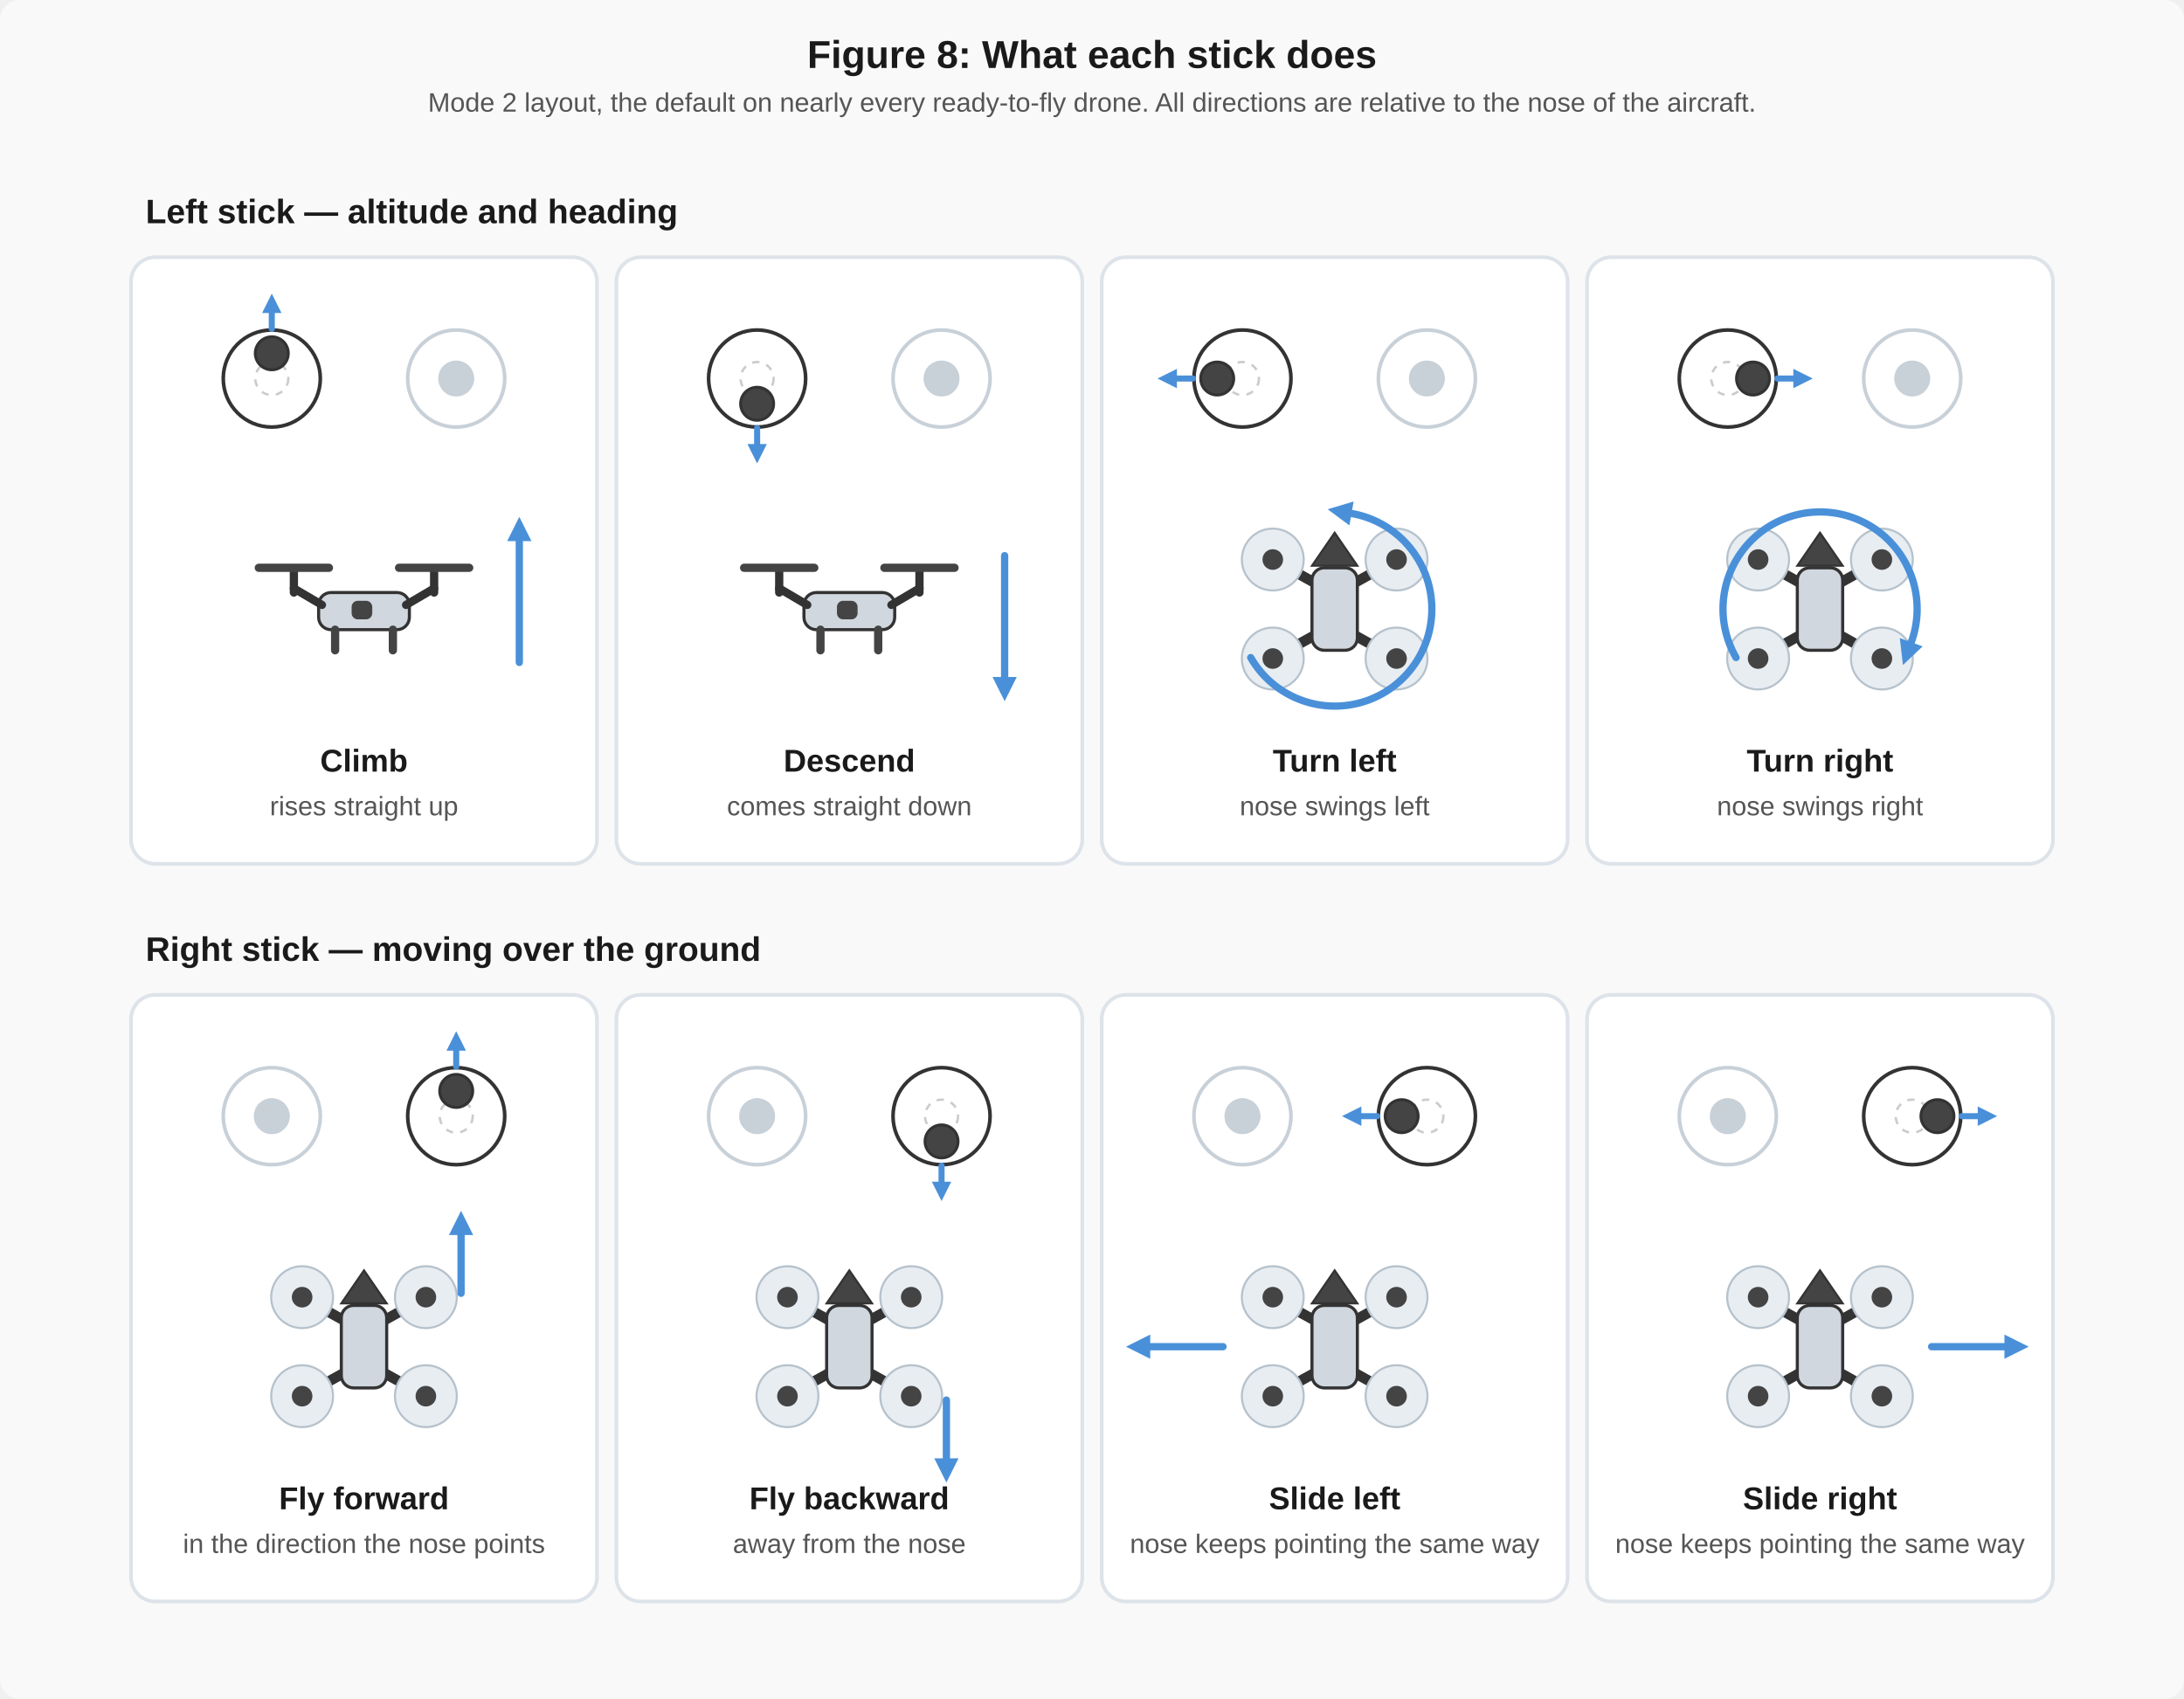
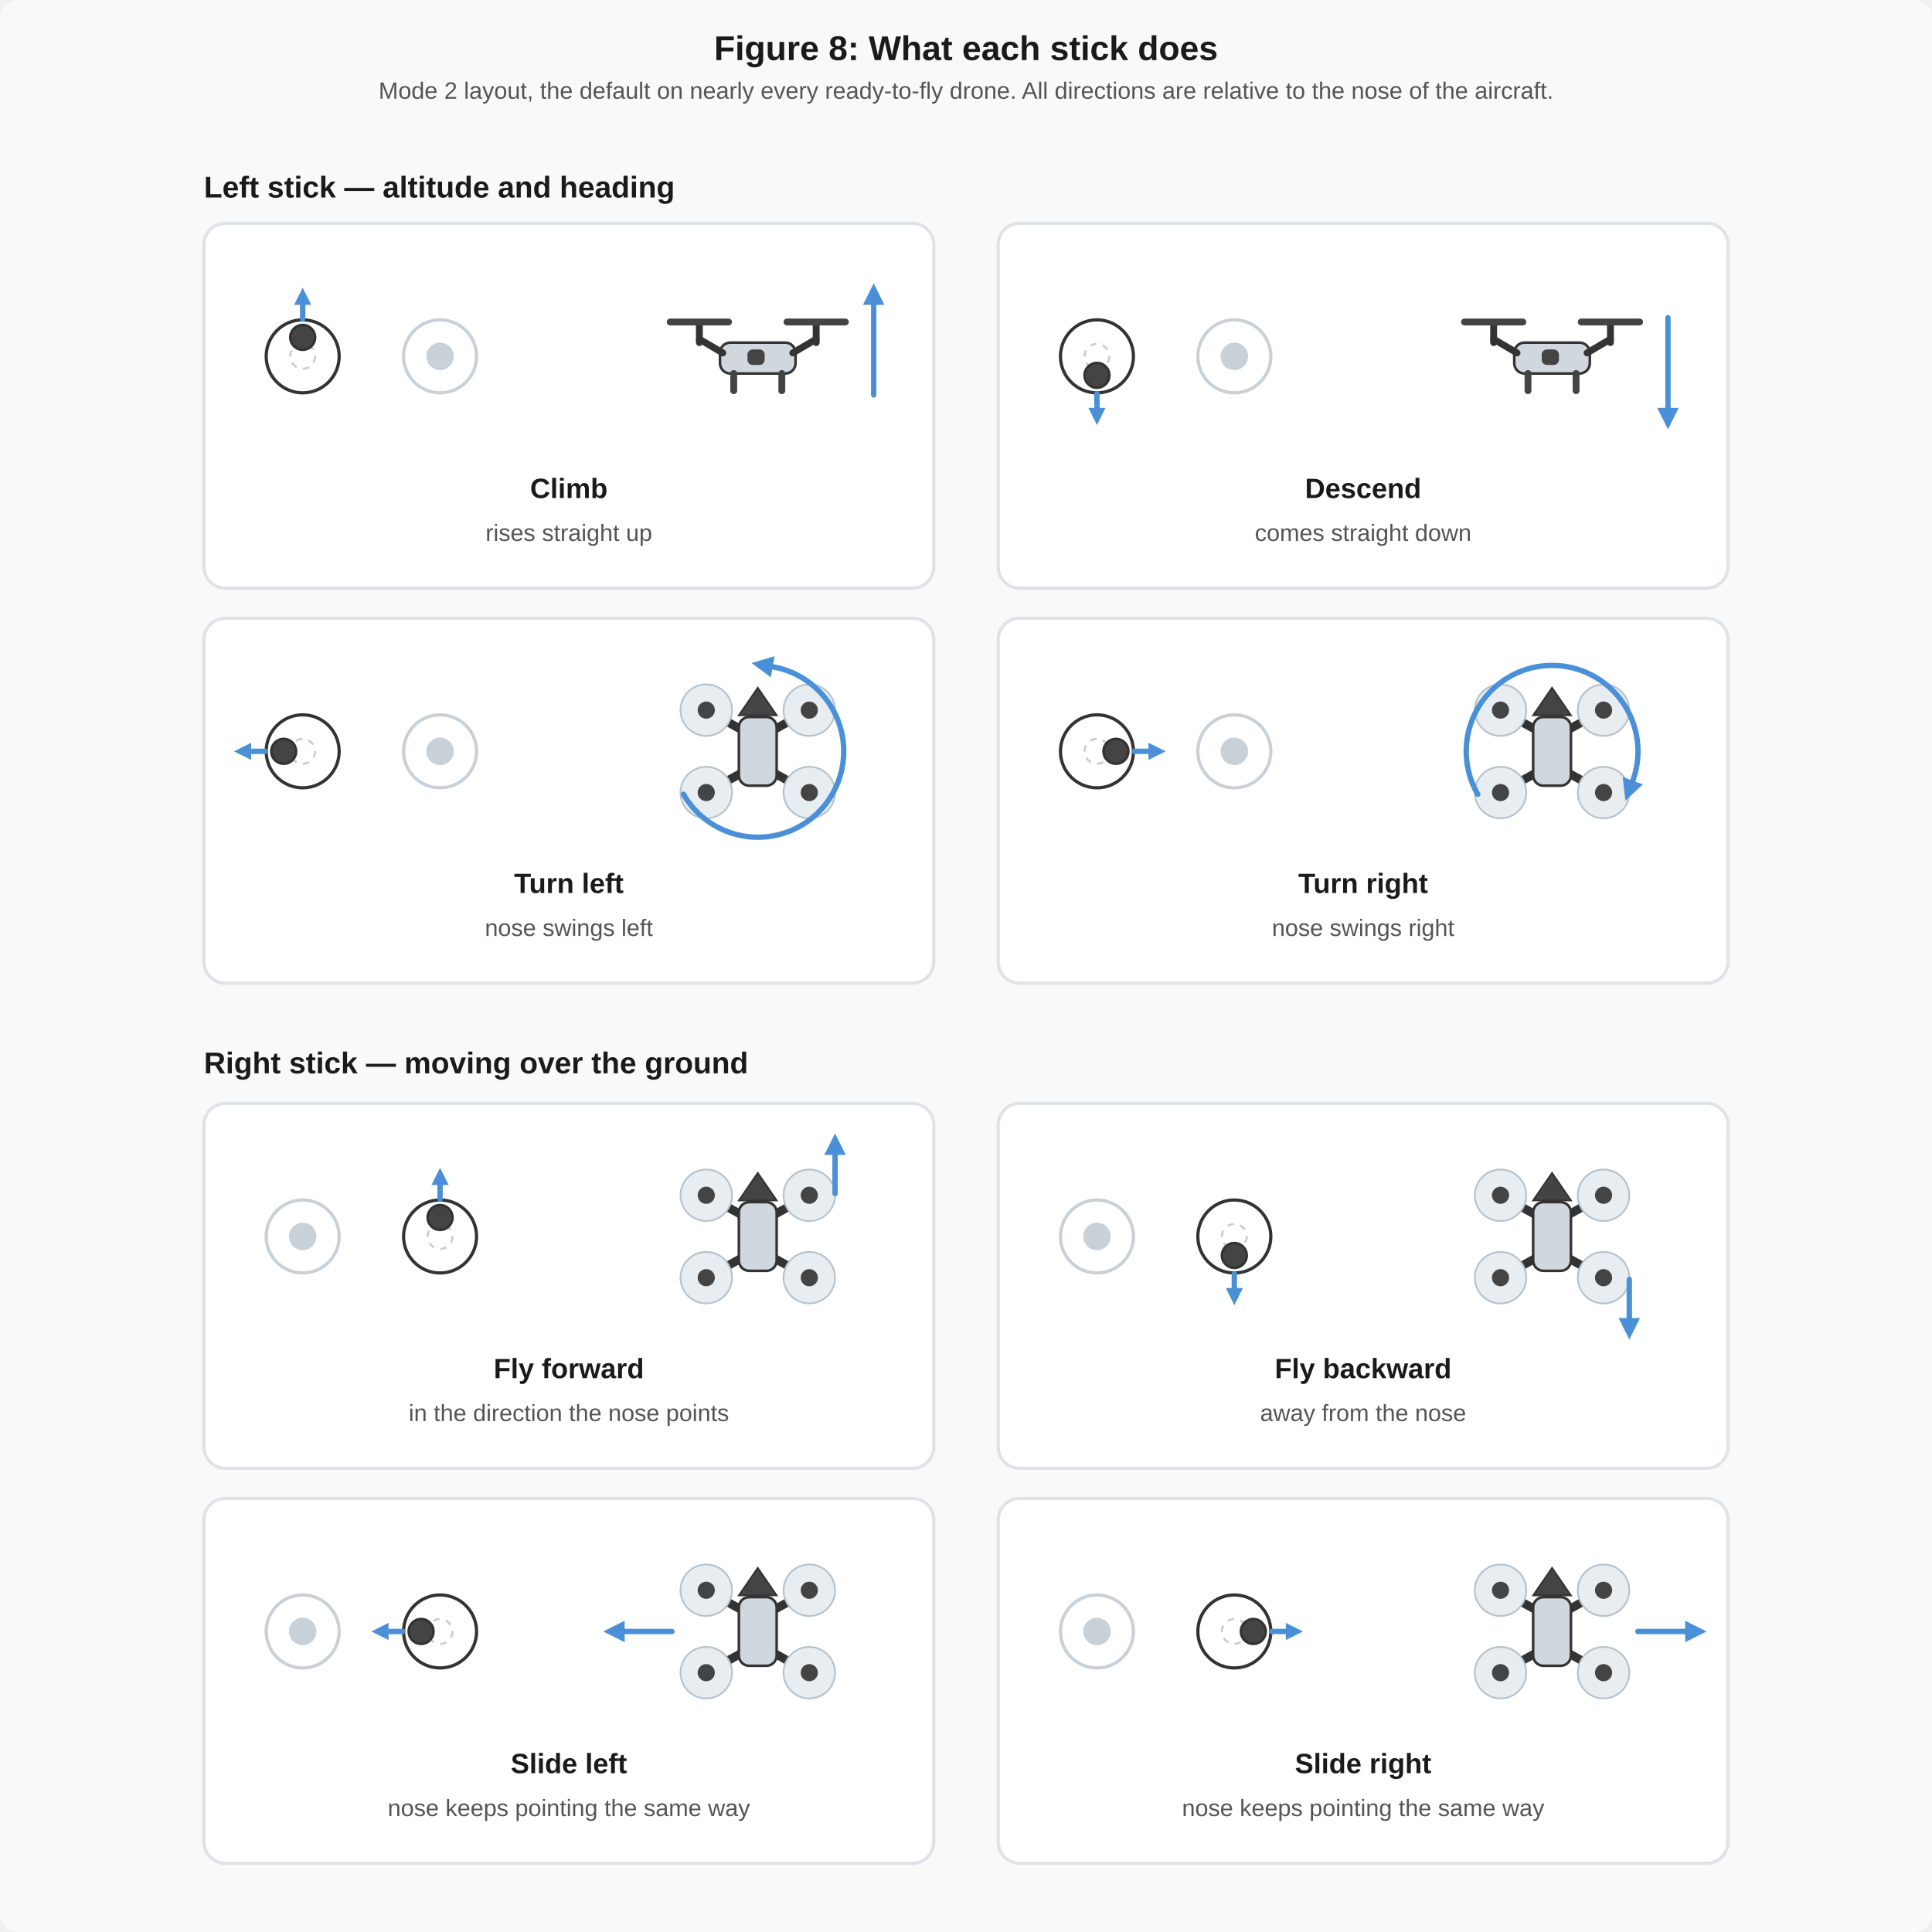
- <svg xmlns="http://www.w3.org/2000/svg" viewBox="0 0 900 700" font-family="Arial, Helvetica, sans-serif" font-size="13">
-   <rect x="0" y="0" width="900" height="700" fill="#f9f9f9" rx="8" />
+ <svg xmlns="http://www.w3.org/2000/svg" viewBox="0 0 900 900" font-family="Arial, Helvetica, sans-serif" font-size="13">
+   <rect x="0" y="0" width="900" height="900" fill="#f9f9f9" rx="8" />
  <text x="450.0" y="28" text-anchor="middle" font-size="16" font-weight="bold" fill="#1a1a1a">Figure 8: What each stick does</text>
  <text x="450.0" y="46" text-anchor="middle" font-size="11" fill="#555555">Mode 2 layout, the default on nearly every ready-to-fly drone. All directions are relative to the nose of the aircraft.</text>
-   <text x="60" y="92" font-size="14" font-weight="bold" fill="#1a1a1a">Left stick — altitude and heading</text>
-   <g>
-     <rect x="54" y="106" width="192" height="250" rx="10" fill="#ffffff" stroke="#dde3e9" stroke-width="1.5" />
-     <g transform="translate(150,156)">
-       <g>
-         <g transform="translate(-38,0)">
-           <g>
-             <circle cx="0" cy="0" r="20" fill="#ffffff" stroke="#333333" stroke-width="1.5" />
-             <circle cx="0" cy="0" r="6.8" fill="none" stroke="#cccccc" stroke-width="1" stroke-dasharray="3 3" />
-             <circle cx="0.0" cy="-10.4" r="6.8" fill="#444444" stroke="#333333" stroke-width="1.2" />
-             <g>
-               <line x1="0.0" y1="-20.4" x2="0.0" y2="-27.0" stroke="#4a90d9" stroke-width="2.5" stroke-linecap="round" />
-               <polygon points="0.0,-35.0 4.0,-27.0 -4.0,-27.0" fill="#4a90d9" />
-             </g>
-           </g>
-         </g>
-         <g transform="translate(38,0)">
-           <g>
-             <circle cx="0" cy="0" r="20" fill="#ffffff" stroke="#c8d0d8" stroke-width="1.5" />
-             <circle cx="0" cy="0" r="6.8" fill="none" stroke="#cccccc" stroke-width="1" stroke-dasharray="3 3" />
-             <circle cx="0.0" cy="0.0" r="6.8" fill="#c8d0d8" stroke="#c8d0d8" stroke-width="1.2" />
-           </g>
-         </g>
-       </g>
-     </g>
-     <g transform="translate(150,251)">
-       <g>
-         <g transform="scale(0.85)">
+   <text x="95" y="92" font-size="14" font-weight="bold" fill="#1a1a1a">Left stick — altitude and heading</text>
+   <g>
+     <rect x="95.0" y="104" width="340" height="170" rx="10" fill="#ffffff" stroke="#dde3e9" stroke-width="1.5" />
+     <g transform="translate(173,166)">
+       <g>
+         <g transform="translate(-32,0)">
+           <g>
+             <circle cx="0" cy="0" r="17" fill="#ffffff" stroke="#333333" stroke-width="1.5" />
+             <circle cx="0" cy="0" r="5.78" fill="none" stroke="#cccccc" stroke-width="1" stroke-dasharray="3 3" />
+             <circle cx="0.0" cy="-8.84" r="5.78" fill="#444444" stroke="#333333" stroke-width="1.2" />
+             <g>
+               <line x1="0.0" y1="-17.34" x2="0.0" y2="-24.0" stroke="#4a90d9" stroke-width="2.5" stroke-linecap="round" />
+               <polygon points="0.0,-32.0 4.0,-24.0 -4.0,-24.0" fill="#4a90d9" />
+             </g>
+           </g>
+         </g>
+         <g transform="translate(32,0)">
+           <g>
+             <circle cx="0" cy="0" r="17" fill="#ffffff" stroke="#c8d0d8" stroke-width="1.5" />
+             <circle cx="0" cy="0" r="5.78" fill="none" stroke="#cccccc" stroke-width="1" stroke-dasharray="3 3" />
+             <circle cx="0.0" cy="0.0" r="5.78" fill="#c8d0d8" stroke="#c8d0d8" stroke-width="1.2" />
+           </g>
+         </g>
+       </g>
+     </g>
+     <g transform="translate(353,166)">
+       <g>
+         <g transform="scale(0.8)">
          <g>
            <rect x="-22" y="-8" width="44" height="18" rx="6" fill="#d0d7de" stroke="#333333" stroke-width="1.5" />
            <line x1="-34" y1="-8" x2="-34" y2="-18" stroke="#333333" stroke-width="4" stroke-linecap="round" />
            <line x1="-51" y1="-20" x2="-17" y2="-20" stroke="#444444" stroke-width="4" stroke-linecap="round" />
            <line x1="-20.4" y1="-2" x2="-34" y2="-10" stroke="#333333" stroke-width="4" stroke-linecap="round" />
            <line x1="34" y1="-8" x2="34" y2="-18" stroke="#333333" stroke-width="4" stroke-linecap="round" />
            <line x1="17" y1="-20" x2="51" y2="-20" stroke="#444444" stroke-width="4" stroke-linecap="round" />
            <line x1="20.4" y1="-2" x2="34" y2="-10" stroke="#333333" stroke-width="4" stroke-linecap="round" />
            <line x1="-14" y1="10" x2="-14" y2="20" stroke="#444444" stroke-width="4" stroke-linecap="round" />
            <line x1="14" y1="10" x2="14" y2="20" stroke="#444444" stroke-width="4" stroke-linecap="round" />
            <rect x="-6" y="-4" width="10" height="9" rx="3" fill="#444444" />
          </g>
        </g>
        <g>
-           <line x1="64" y1="22" x2="64.0" y2="-28.0" stroke="#4a90d9" stroke-width="3" stroke-linecap="round" />
-           <polygon points="64,-38 69.0,-28.0 59.0,-28.0" fill="#4a90d9" />
-         </g>
-       </g>
-     </g>
-     <text x="150" y="318" text-anchor="middle" font-weight="bold" fill="#1a1a1a">Climb</text>
-     <text x="150" y="336" text-anchor="middle" font-size="11" fill="#555555">rises straight up</text>
-   </g>
-   <g>
-     <rect x="254" y="106" width="192" height="250" rx="10" fill="#ffffff" stroke="#dde3e9" stroke-width="1.5" />
-     <g transform="translate(350,156)">
-       <g>
-         <g transform="translate(-38,0)">
-           <g>
-             <circle cx="0" cy="0" r="20" fill="#ffffff" stroke="#333333" stroke-width="1.5" />
-             <circle cx="0" cy="0" r="6.8" fill="none" stroke="#cccccc" stroke-width="1" stroke-dasharray="3 3" />
-             <circle cx="0.0" cy="10.4" r="6.8" fill="#444444" stroke="#333333" stroke-width="1.2" />
-             <g>
-               <line x1="0.0" y1="20.4" x2="0.0" y2="27.0" stroke="#4a90d9" stroke-width="2.5" stroke-linecap="round" />
-               <polygon points="0.0,35.0 -4.0,27.0 4.0,27.0" fill="#4a90d9" />
-             </g>
-           </g>
-         </g>
-         <g transform="translate(38,0)">
-           <g>
-             <circle cx="0" cy="0" r="20" fill="#ffffff" stroke="#c8d0d8" stroke-width="1.5" />
-             <circle cx="0" cy="0" r="6.8" fill="none" stroke="#cccccc" stroke-width="1" stroke-dasharray="3 3" />
-             <circle cx="0.0" cy="0.0" r="6.8" fill="#c8d0d8" stroke="#c8d0d8" stroke-width="1.2" />
-           </g>
-         </g>
-       </g>
-     </g>
-     <g transform="translate(350,251)">
-       <g>
-         <g transform="scale(0.85)">
+           <line x1="54" y1="18" x2="54.0" y2="-24.0" stroke="#4a90d9" stroke-width="2.5" stroke-linecap="round" />
+           <polygon points="54,-34 59.0,-24.0 49.0,-24.0" fill="#4a90d9" />
+         </g>
+       </g>
+     </g>
+     <text x="265" y="232" text-anchor="middle" font-weight="bold" fill="#1a1a1a">Climb</text>
+     <text x="265" y="252" text-anchor="middle" font-size="11" fill="#555555">rises straight up</text>
+   </g>
+   <g>
+     <rect x="465.0" y="104" width="340" height="170" rx="10" fill="#ffffff" stroke="#dde3e9" stroke-width="1.5" />
+     <g transform="translate(543,166)">
+       <g>
+         <g transform="translate(-32,0)">
+           <g>
+             <circle cx="0" cy="0" r="17" fill="#ffffff" stroke="#333333" stroke-width="1.5" />
+             <circle cx="0" cy="0" r="5.78" fill="none" stroke="#cccccc" stroke-width="1" stroke-dasharray="3 3" />
+             <circle cx="0.0" cy="8.84" r="5.78" fill="#444444" stroke="#333333" stroke-width="1.2" />
+             <g>
+               <line x1="0.0" y1="17.34" x2="0.0" y2="24.0" stroke="#4a90d9" stroke-width="2.5" stroke-linecap="round" />
+               <polygon points="0.0,32.0 -4.0,24.0 4.0,24.0" fill="#4a90d9" />
+             </g>
+           </g>
+         </g>
+         <g transform="translate(32,0)">
+           <g>
+             <circle cx="0" cy="0" r="17" fill="#ffffff" stroke="#c8d0d8" stroke-width="1.5" />
+             <circle cx="0" cy="0" r="5.78" fill="none" stroke="#cccccc" stroke-width="1" stroke-dasharray="3 3" />
+             <circle cx="0.0" cy="0.0" r="5.78" fill="#c8d0d8" stroke="#c8d0d8" stroke-width="1.2" />
+           </g>
+         </g>
+       </g>
+     </g>
+     <g transform="translate(723,166)">
+       <g>
+         <g transform="scale(0.8)">
          <g>
            <rect x="-22" y="-8" width="44" height="18" rx="6" fill="#d0d7de" stroke="#333333" stroke-width="1.5" />
            <line x1="-34" y1="-8" x2="-34" y2="-18" stroke="#333333" stroke-width="4" stroke-linecap="round" />
            <line x1="-51" y1="-20" x2="-17" y2="-20" stroke="#444444" stroke-width="4" stroke-linecap="round" />
            <line x1="-20.4" y1="-2" x2="-34" y2="-10" stroke="#333333" stroke-width="4" stroke-linecap="round" />
            <line x1="34" y1="-8" x2="34" y2="-18" stroke="#333333" stroke-width="4" stroke-linecap="round" />
            <line x1="17" y1="-20" x2="51" y2="-20" stroke="#444444" stroke-width="4" stroke-linecap="round" />
            <line x1="20.4" y1="-2" x2="34" y2="-10" stroke="#333333" stroke-width="4" stroke-linecap="round" />
            <line x1="-14" y1="10" x2="-14" y2="20" stroke="#444444" stroke-width="4" stroke-linecap="round" />
            <line x1="14" y1="10" x2="14" y2="20" stroke="#444444" stroke-width="4" stroke-linecap="round" />
            <rect x="-6" y="-4" width="10" height="9" rx="3" fill="#444444" />
          </g>
        </g>
        <g>
-           <line x1="64" y1="-22" x2="64.0" y2="28.0" stroke="#4a90d9" stroke-width="3" stroke-linecap="round" />
-           <polygon points="64,38 59.0,28.0 69.0,28.0" fill="#4a90d9" />
-         </g>
-       </g>
-     </g>
-     <text x="350" y="318" text-anchor="middle" font-weight="bold" fill="#1a1a1a">Descend</text>
-     <text x="350" y="336" text-anchor="middle" font-size="11" fill="#555555">comes straight down</text>
-   </g>
-   <g>
-     <rect x="454" y="106" width="192" height="250" rx="10" fill="#ffffff" stroke="#dde3e9" stroke-width="1.5" />
-     <g transform="translate(550,156)">
-       <g>
-         <g transform="translate(-38,0)">
-           <g>
-             <circle cx="0" cy="0" r="20" fill="#ffffff" stroke="#333333" stroke-width="1.5" />
-             <circle cx="0" cy="0" r="6.8" fill="none" stroke="#cccccc" stroke-width="1" stroke-dasharray="3 3" />
-             <circle cx="-10.4" cy="0.0" r="6.8" fill="#444444" stroke="#333333" stroke-width="1.2" />
-             <g>
-               <line x1="-20.4" y1="0.0" x2="-27.0" y2="0.0" stroke="#4a90d9" stroke-width="2.5" stroke-linecap="round" />
-               <polygon points="-35.0,0.0 -27.0,-4.0 -27.0,4.0" fill="#4a90d9" />
-             </g>
-           </g>
-         </g>
-         <g transform="translate(38,0)">
-           <g>
-             <circle cx="0" cy="0" r="20" fill="#ffffff" stroke="#c8d0d8" stroke-width="1.5" />
-             <circle cx="0" cy="0" r="6.8" fill="none" stroke="#cccccc" stroke-width="1" stroke-dasharray="3 3" />
-             <circle cx="0.0" cy="0.0" r="6.8" fill="#c8d0d8" stroke="#c8d0d8" stroke-width="1.2" />
-           </g>
-         </g>
-       </g>
-     </g>
-     <g transform="translate(550,251)">
-       <g>
-         <g transform="scale(0.85)">
-           <g>
-             <g stroke="#333333" stroke-width="5" stroke-linecap="round">
-               <line x1="-8.4" y1="-12.0" x2="-30" y2="-24" />
-               <line x1="8.4" y1="-12.0" x2="30" y2="-24" />
-               <line x1="-8.4" y1="12.0" x2="-30" y2="24" />
-               <line x1="8.4" y1="12.0" x2="30" y2="24" />
-             </g>
-             <g fill="#e8edf2" stroke="#b6c2cc" stroke-width="1">
-               <circle cx="-30" cy="-24" r="15" />
-               <circle cx="30" cy="-24" r="15" />
-               <circle cx="-30" cy="24" r="15" />
-               <circle cx="30" cy="24" r="15" />
-             </g>
-             <g fill="#444444">
-               <circle cx="-30" cy="-24" r="5" />
-               <circle cx="30" cy="-24" r="5" />
-               <circle cx="-30" cy="24" r="5" />
-               <circle cx="30" cy="24" r="5" />
-             </g>
-             <rect x="-11" y="-20" width="22" height="40" rx="6" fill="#d0d7de" stroke="#333333" stroke-width="1.5" />
-             <polygon points="0,-37 -11,-21 11,-21" fill="#444444" stroke="#333333" stroke-width="1" />
-           </g>
-         </g>
-         <g>
-           <path d="M-34.6,20.0 A40,40 0 1,0 6.9,-39.4" fill="none" stroke="#4a90d9" stroke-width="3" stroke-linecap="round" />
+           <line x1="54" y1="-18" x2="54.0" y2="24.0" stroke="#4a90d9" stroke-width="2.5" stroke-linecap="round" />
+           <polygon points="54,34 49.0,24.0 59.0,24.0" fill="#4a90d9" />
+         </g>
+       </g>
+     </g>
+     <text x="635" y="232" text-anchor="middle" font-weight="bold" fill="#1a1a1a">Descend</text>
+     <text x="635" y="252" text-anchor="middle" font-size="11" fill="#555555">comes straight down</text>
+   </g>
+   <g>
+     <rect x="95.0" y="288" width="340" height="170" rx="10" fill="#ffffff" stroke="#dde3e9" stroke-width="1.5" />
+     <g transform="translate(173,350)">
+       <g>
+         <g transform="translate(-32,0)">
+           <g>
+             <circle cx="0" cy="0" r="17" fill="#ffffff" stroke="#333333" stroke-width="1.5" />
+             <circle cx="0" cy="0" r="5.78" fill="none" stroke="#cccccc" stroke-width="1" stroke-dasharray="3 3" />
+             <circle cx="-8.84" cy="0.0" r="5.78" fill="#444444" stroke="#333333" stroke-width="1.2" />
+             <g>
+               <line x1="-17.34" y1="0.0" x2="-24.0" y2="0.0" stroke="#4a90d9" stroke-width="2.5" stroke-linecap="round" />
+               <polygon points="-32.0,0.0 -24.0,-4.0 -24.0,4.0" fill="#4a90d9" />
+             </g>
+           </g>
+         </g>
+         <g transform="translate(32,0)">
+           <g>
+             <circle cx="0" cy="0" r="17" fill="#ffffff" stroke="#c8d0d8" stroke-width="1.5" />
+             <circle cx="0" cy="0" r="5.78" fill="none" stroke="#cccccc" stroke-width="1" stroke-dasharray="3 3" />
+             <circle cx="0.0" cy="0.0" r="5.78" fill="#c8d0d8" stroke="#c8d0d8" stroke-width="1.2" />
+           </g>
+         </g>
+       </g>
+     </g>
+     <g transform="translate(353,350)">
+       <g>
+         <g transform="scale(0.8)">
+           <g>
+             <g stroke="#333333" stroke-width="5" stroke-linecap="round">
+               <line x1="-8.4" y1="-12.0" x2="-30" y2="-24" />
+               <line x1="8.4" y1="-12.0" x2="30" y2="-24" />
+               <line x1="-8.4" y1="12.0" x2="-30" y2="24" />
+               <line x1="8.4" y1="12.0" x2="30" y2="24" />
+             </g>
+             <g fill="#e8edf2" stroke="#b6c2cc" stroke-width="1">
+               <circle cx="-30" cy="-24" r="15" />
+               <circle cx="30" cy="-24" r="15" />
+               <circle cx="-30" cy="24" r="15" />
+               <circle cx="30" cy="24" r="15" />
+             </g>
+             <g fill="#444444">
+               <circle cx="-30" cy="-24" r="5" />
+               <circle cx="30" cy="-24" r="5" />
+               <circle cx="-30" cy="24" r="5" />
+               <circle cx="30" cy="24" r="5" />
+             </g>
+             <rect x="-11" y="-20" width="22" height="40" rx="6" fill="#d0d7de" stroke="#333333" stroke-width="1.5" />
+             <polygon points="0,-37 -11,-21 11,-21" fill="#444444" stroke="#333333" stroke-width="1" />
+           </g>
+         </g>
+         <g>
+           <path d="M-34.6,20.0 A40,40 0 1,0 6.9,-39.4" fill="none" stroke="#4a90d9" stroke-width="2.5" stroke-linecap="round" />
          <polygon points="-2.902,-41.129 7.814,-44.316 6.078,-34.468" fill="#4a90d9" />
        </g>
      </g>
    </g>
-     <text x="550" y="318" text-anchor="middle" font-weight="bold" fill="#1a1a1a">Turn left</text>
-     <text x="550" y="336" text-anchor="middle" font-size="11" fill="#555555">nose swings left</text>
-   </g>
-   <g>
-     <rect x="654" y="106" width="192" height="250" rx="10" fill="#ffffff" stroke="#dde3e9" stroke-width="1.5" />
-     <g transform="translate(750,156)">
-       <g>
-         <g transform="translate(-38,0)">
-           <g>
-             <circle cx="0" cy="0" r="20" fill="#ffffff" stroke="#333333" stroke-width="1.5" />
-             <circle cx="0" cy="0" r="6.8" fill="none" stroke="#cccccc" stroke-width="1" stroke-dasharray="3 3" />
-             <circle cx="10.4" cy="0.0" r="6.8" fill="#444444" stroke="#333333" stroke-width="1.2" />
-             <g>
-               <line x1="20.4" y1="0.0" x2="27.0" y2="0.0" stroke="#4a90d9" stroke-width="2.5" stroke-linecap="round" />
-               <polygon points="35.0,0.0 27.0,4.0 27.0,-4.0" fill="#4a90d9" />
-             </g>
-           </g>
-         </g>
-         <g transform="translate(38,0)">
-           <g>
-             <circle cx="0" cy="0" r="20" fill="#ffffff" stroke="#c8d0d8" stroke-width="1.5" />
-             <circle cx="0" cy="0" r="6.8" fill="none" stroke="#cccccc" stroke-width="1" stroke-dasharray="3 3" />
-             <circle cx="0.0" cy="0.0" r="6.8" fill="#c8d0d8" stroke="#c8d0d8" stroke-width="1.2" />
-           </g>
-         </g>
-       </g>
-     </g>
-     <g transform="translate(750,251)">
-       <g>
-         <g transform="scale(0.85)">
-           <g>
-             <g stroke="#333333" stroke-width="5" stroke-linecap="round">
-               <line x1="-8.4" y1="-12.0" x2="-30" y2="-24" />
-               <line x1="8.4" y1="-12.0" x2="30" y2="-24" />
-               <line x1="-8.4" y1="12.0" x2="-30" y2="24" />
-               <line x1="8.4" y1="12.0" x2="30" y2="24" />
-             </g>
-             <g fill="#e8edf2" stroke="#b6c2cc" stroke-width="1">
-               <circle cx="-30" cy="-24" r="15" />
-               <circle cx="30" cy="-24" r="15" />
-               <circle cx="-30" cy="24" r="15" />
-               <circle cx="30" cy="24" r="15" />
-             </g>
-             <g fill="#444444">
-               <circle cx="-30" cy="-24" r="5" />
-               <circle cx="30" cy="-24" r="5" />
-               <circle cx="-30" cy="24" r="5" />
-               <circle cx="30" cy="24" r="5" />
-             </g>
-             <rect x="-11" y="-20" width="22" height="40" rx="6" fill="#d0d7de" stroke="#333333" stroke-width="1.5" />
-             <polygon points="0,-37 -11,-21 11,-21" fill="#444444" stroke="#333333" stroke-width="1" />
-           </g>
-         </g>
-         <g>
-           <path d="M-34.6,20.0 A40,40 0 1,1 37.6,13.7" fill="none" stroke="#4a90d9" stroke-width="3" stroke-linecap="round" />
+     <text x="265" y="416" text-anchor="middle" font-weight="bold" fill="#1a1a1a">Turn left</text>
+     <text x="265" y="436" text-anchor="middle" font-size="11" fill="#555555">nose swings left</text>
+   </g>
+   <g>
+     <rect x="465.0" y="288" width="340" height="170" rx="10" fill="#ffffff" stroke="#dde3e9" stroke-width="1.5" />
+     <g transform="translate(543,350)">
+       <g>
+         <g transform="translate(-32,0)">
+           <g>
+             <circle cx="0" cy="0" r="17" fill="#ffffff" stroke="#333333" stroke-width="1.5" />
+             <circle cx="0" cy="0" r="5.78" fill="none" stroke="#cccccc" stroke-width="1" stroke-dasharray="3 3" />
+             <circle cx="8.84" cy="0.0" r="5.78" fill="#444444" stroke="#333333" stroke-width="1.2" />
+             <g>
+               <line x1="17.34" y1="0.0" x2="24.0" y2="0.0" stroke="#4a90d9" stroke-width="2.5" stroke-linecap="round" />
+               <polygon points="32.0,0.0 24.0,4.0 24.0,-4.0" fill="#4a90d9" />
+             </g>
+           </g>
+         </g>
+         <g transform="translate(32,0)">
+           <g>
+             <circle cx="0" cy="0" r="17" fill="#ffffff" stroke="#c8d0d8" stroke-width="1.5" />
+             <circle cx="0" cy="0" r="5.78" fill="none" stroke="#cccccc" stroke-width="1" stroke-dasharray="3 3" />
+             <circle cx="0.0" cy="0.0" r="5.78" fill="#c8d0d8" stroke="#c8d0d8" stroke-width="1.2" />
+           </g>
+         </g>
+       </g>
+     </g>
+     <g transform="translate(723,350)">
+       <g>
+         <g transform="scale(0.8)">
+           <g>
+             <g stroke="#333333" stroke-width="5" stroke-linecap="round">
+               <line x1="-8.4" y1="-12.0" x2="-30" y2="-24" />
+               <line x1="8.4" y1="-12.0" x2="30" y2="-24" />
+               <line x1="-8.4" y1="12.0" x2="-30" y2="24" />
+               <line x1="8.4" y1="12.0" x2="30" y2="24" />
+             </g>
+             <g fill="#e8edf2" stroke="#b6c2cc" stroke-width="1">
+               <circle cx="-30" cy="-24" r="15" />
+               <circle cx="30" cy="-24" r="15" />
+               <circle cx="-30" cy="24" r="15" />
+               <circle cx="30" cy="24" r="15" />
+             </g>
+             <g fill="#444444">
+               <circle cx="-30" cy="-24" r="5" />
+               <circle cx="30" cy="-24" r="5" />
+               <circle cx="-30" cy="24" r="5" />
+               <circle cx="30" cy="24" r="5" />
+             </g>
+             <rect x="-11" y="-20" width="22" height="40" rx="6" fill="#d0d7de" stroke="#333333" stroke-width="1.5" />
+             <polygon points="0,-37 -11,-21 11,-21" fill="#444444" stroke="#333333" stroke-width="1" />
+           </g>
+         </g>
+         <g>
+           <path d="M-34.6,20.0 A40,40 0 1,1 37.6,13.7" fill="none" stroke="#4a90d9" stroke-width="2.5" stroke-linecap="round" />
          <polygon points="34.168,23.078 32.889,11.971 42.286,15.391" fill="#4a90d9" />
        </g>
      </g>
    </g>
-     <text x="750" y="318" text-anchor="middle" font-weight="bold" fill="#1a1a1a">Turn right</text>
-     <text x="750" y="336" text-anchor="middle" font-size="11" fill="#555555">nose swings right</text>
-   </g>
-   <text x="60" y="396" font-size="14" font-weight="bold" fill="#1a1a1a">Right stick — moving over the ground</text>
-   <g>
-     <rect x="54" y="410" width="192" height="250" rx="10" fill="#ffffff" stroke="#dde3e9" stroke-width="1.5" />
-     <g transform="translate(150,460)">
-       <g>
-         <g transform="translate(-38,0)">
-           <g>
-             <circle cx="0" cy="0" r="20" fill="#ffffff" stroke="#c8d0d8" stroke-width="1.5" />
-             <circle cx="0" cy="0" r="6.8" fill="none" stroke="#cccccc" stroke-width="1" stroke-dasharray="3 3" />
-             <circle cx="0.0" cy="0.0" r="6.8" fill="#c8d0d8" stroke="#c8d0d8" stroke-width="1.2" />
-           </g>
-         </g>
-         <g transform="translate(38,0)">
-           <g>
-             <circle cx="0" cy="0" r="20" fill="#ffffff" stroke="#333333" stroke-width="1.5" />
-             <circle cx="0" cy="0" r="6.8" fill="none" stroke="#cccccc" stroke-width="1" stroke-dasharray="3 3" />
-             <circle cx="0.0" cy="-10.4" r="6.8" fill="#444444" stroke="#333333" stroke-width="1.2" />
-             <g>
-               <line x1="0.0" y1="-20.4" x2="0.0" y2="-27.0" stroke="#4a90d9" stroke-width="2.5" stroke-linecap="round" />
-               <polygon points="0.0,-35.0 4.0,-27.0 -4.0,-27.0" fill="#4a90d9" />
-             </g>
-           </g>
-         </g>
-       </g>
-     </g>
-     <g transform="translate(150,555)">
-       <g>
-         <g transform="scale(0.85)">
-           <g>
-             <g stroke="#333333" stroke-width="5" stroke-linecap="round">
-               <line x1="-8.4" y1="-12.0" x2="-30" y2="-24" />
-               <line x1="8.4" y1="-12.0" x2="30" y2="-24" />
-               <line x1="-8.4" y1="12.0" x2="-30" y2="24" />
-               <line x1="8.4" y1="12.0" x2="30" y2="24" />
-             </g>
-             <g fill="#e8edf2" stroke="#b6c2cc" stroke-width="1">
-               <circle cx="-30" cy="-24" r="15" />
-               <circle cx="30" cy="-24" r="15" />
-               <circle cx="-30" cy="24" r="15" />
-               <circle cx="30" cy="24" r="15" />
-             </g>
-             <g fill="#444444">
-               <circle cx="-30" cy="-24" r="5" />
-               <circle cx="30" cy="-24" r="5" />
-               <circle cx="-30" cy="24" r="5" />
-               <circle cx="30" cy="24" r="5" />
-             </g>
-             <rect x="-11" y="-20" width="22" height="40" rx="6" fill="#d0d7de" stroke="#333333" stroke-width="1.5" />
-             <polygon points="0,-37 -11,-21 11,-21" fill="#444444" stroke="#333333" stroke-width="1" />
-           </g>
-         </g>
-         <g>
-           <line x1="40" y1="-22" x2="40.0" y2="-46.0" stroke="#4a90d9" stroke-width="3" stroke-linecap="round" />
-           <polygon points="40,-56 45.0,-46.0 35.0,-46.0" fill="#4a90d9" />
-         </g>
-       </g>
-     </g>
-     <text x="150" y="622" text-anchor="middle" font-weight="bold" fill="#1a1a1a">Fly forward</text>
-     <text x="150" y="640" text-anchor="middle" font-size="11" fill="#555555">in the direction the nose points</text>
-   </g>
-   <g>
-     <rect x="254" y="410" width="192" height="250" rx="10" fill="#ffffff" stroke="#dde3e9" stroke-width="1.5" />
-     <g transform="translate(350,460)">
-       <g>
-         <g transform="translate(-38,0)">
-           <g>
-             <circle cx="0" cy="0" r="20" fill="#ffffff" stroke="#c8d0d8" stroke-width="1.5" />
-             <circle cx="0" cy="0" r="6.8" fill="none" stroke="#cccccc" stroke-width="1" stroke-dasharray="3 3" />
-             <circle cx="0.0" cy="0.0" r="6.8" fill="#c8d0d8" stroke="#c8d0d8" stroke-width="1.2" />
-           </g>
-         </g>
-         <g transform="translate(38,0)">
-           <g>
-             <circle cx="0" cy="0" r="20" fill="#ffffff" stroke="#333333" stroke-width="1.5" />
-             <circle cx="0" cy="0" r="6.8" fill="none" stroke="#cccccc" stroke-width="1" stroke-dasharray="3 3" />
-             <circle cx="0.0" cy="10.4" r="6.8" fill="#444444" stroke="#333333" stroke-width="1.2" />
-             <g>
-               <line x1="0.0" y1="20.4" x2="0.0" y2="27.0" stroke="#4a90d9" stroke-width="2.5" stroke-linecap="round" />
-               <polygon points="0.0,35.0 -4.0,27.0 4.0,27.0" fill="#4a90d9" />
-             </g>
-           </g>
-         </g>
-       </g>
-     </g>
-     <g transform="translate(350,555)">
-       <g>
-         <g transform="scale(0.85)">
-           <g>
-             <g stroke="#333333" stroke-width="5" stroke-linecap="round">
-               <line x1="-8.4" y1="-12.0" x2="-30" y2="-24" />
-               <line x1="8.4" y1="-12.0" x2="30" y2="-24" />
-               <line x1="-8.4" y1="12.0" x2="-30" y2="24" />
-               <line x1="8.4" y1="12.0" x2="30" y2="24" />
-             </g>
-             <g fill="#e8edf2" stroke="#b6c2cc" stroke-width="1">
-               <circle cx="-30" cy="-24" r="15" />
-               <circle cx="30" cy="-24" r="15" />
-               <circle cx="-30" cy="24" r="15" />
-               <circle cx="30" cy="24" r="15" />
-             </g>
-             <g fill="#444444">
-               <circle cx="-30" cy="-24" r="5" />
-               <circle cx="30" cy="-24" r="5" />
-               <circle cx="-30" cy="24" r="5" />
-               <circle cx="30" cy="24" r="5" />
-             </g>
-             <rect x="-11" y="-20" width="22" height="40" rx="6" fill="#d0d7de" stroke="#333333" stroke-width="1.5" />
-             <polygon points="0,-37 -11,-21 11,-21" fill="#444444" stroke="#333333" stroke-width="1" />
-           </g>
-         </g>
-         <g>
-           <line x1="40" y1="22" x2="40.0" y2="46.0" stroke="#4a90d9" stroke-width="3" stroke-linecap="round" />
-           <polygon points="40,56 35.0,46.0 45.0,46.0" fill="#4a90d9" />
-         </g>
-       </g>
-     </g>
-     <text x="350" y="622" text-anchor="middle" font-weight="bold" fill="#1a1a1a">Fly backward</text>
-     <text x="350" y="640" text-anchor="middle" font-size="11" fill="#555555">away from the nose</text>
-   </g>
-   <g>
-     <rect x="454" y="410" width="192" height="250" rx="10" fill="#ffffff" stroke="#dde3e9" stroke-width="1.5" />
-     <g transform="translate(550,460)">
-       <g>
-         <g transform="translate(-38,0)">
-           <g>
-             <circle cx="0" cy="0" r="20" fill="#ffffff" stroke="#c8d0d8" stroke-width="1.5" />
-             <circle cx="0" cy="0" r="6.8" fill="none" stroke="#cccccc" stroke-width="1" stroke-dasharray="3 3" />
-             <circle cx="0.0" cy="0.0" r="6.8" fill="#c8d0d8" stroke="#c8d0d8" stroke-width="1.2" />
-           </g>
-         </g>
-         <g transform="translate(38,0)">
-           <g>
-             <circle cx="0" cy="0" r="20" fill="#ffffff" stroke="#333333" stroke-width="1.5" />
-             <circle cx="0" cy="0" r="6.8" fill="none" stroke="#cccccc" stroke-width="1" stroke-dasharray="3 3" />
-             <circle cx="-10.4" cy="0.0" r="6.8" fill="#444444" stroke="#333333" stroke-width="1.2" />
-             <g>
-               <line x1="-20.4" y1="0.0" x2="-27.0" y2="0.0" stroke="#4a90d9" stroke-width="2.5" stroke-linecap="round" />
-               <polygon points="-35.0,0.0 -27.0,-4.0 -27.0,4.0" fill="#4a90d9" />
-             </g>
-           </g>
-         </g>
-       </g>
-     </g>
-     <g transform="translate(550,555)">
-       <g>
-         <g transform="scale(0.85)">
-           <g>
-             <g stroke="#333333" stroke-width="5" stroke-linecap="round">
-               <line x1="-8.4" y1="-12.0" x2="-30" y2="-24" />
-               <line x1="8.4" y1="-12.0" x2="30" y2="-24" />
-               <line x1="-8.4" y1="12.0" x2="-30" y2="24" />
-               <line x1="8.4" y1="12.0" x2="30" y2="24" />
-             </g>
-             <g fill="#e8edf2" stroke="#b6c2cc" stroke-width="1">
-               <circle cx="-30" cy="-24" r="15" />
-               <circle cx="30" cy="-24" r="15" />
-               <circle cx="-30" cy="24" r="15" />
-               <circle cx="30" cy="24" r="15" />
-             </g>
-             <g fill="#444444">
-               <circle cx="-30" cy="-24" r="5" />
-               <circle cx="30" cy="-24" r="5" />
-               <circle cx="-30" cy="24" r="5" />
-               <circle cx="30" cy="24" r="5" />
-             </g>
-             <rect x="-11" y="-20" width="22" height="40" rx="6" fill="#d0d7de" stroke="#333333" stroke-width="1.5" />
-             <polygon points="0,-37 -11,-21 11,-21" fill="#444444" stroke="#333333" stroke-width="1" />
-           </g>
-         </g>
-         <g>
-           <line x1="-46" y1="0" x2="-76.0" y2="0.0" stroke="#4a90d9" stroke-width="3" stroke-linecap="round" />
-           <polygon points="-86,0 -76.0,-5.0 -76.0,5.0" fill="#4a90d9" />
-         </g>
-       </g>
-     </g>
-     <text x="550" y="622" text-anchor="middle" font-weight="bold" fill="#1a1a1a">Slide left</text>
-     <text x="550" y="640" text-anchor="middle" font-size="11" fill="#555555">nose keeps pointing the same way</text>
-   </g>
-   <g>
-     <rect x="654" y="410" width="192" height="250" rx="10" fill="#ffffff" stroke="#dde3e9" stroke-width="1.5" />
-     <g transform="translate(750,460)">
-       <g>
-         <g transform="translate(-38,0)">
-           <g>
-             <circle cx="0" cy="0" r="20" fill="#ffffff" stroke="#c8d0d8" stroke-width="1.5" />
-             <circle cx="0" cy="0" r="6.8" fill="none" stroke="#cccccc" stroke-width="1" stroke-dasharray="3 3" />
-             <circle cx="0.0" cy="0.0" r="6.8" fill="#c8d0d8" stroke="#c8d0d8" stroke-width="1.2" />
-           </g>
-         </g>
-         <g transform="translate(38,0)">
-           <g>
-             <circle cx="0" cy="0" r="20" fill="#ffffff" stroke="#333333" stroke-width="1.5" />
-             <circle cx="0" cy="0" r="6.8" fill="none" stroke="#cccccc" stroke-width="1" stroke-dasharray="3 3" />
-             <circle cx="10.4" cy="0.0" r="6.8" fill="#444444" stroke="#333333" stroke-width="1.2" />
-             <g>
-               <line x1="20.4" y1="0.0" x2="27.0" y2="0.0" stroke="#4a90d9" stroke-width="2.5" stroke-linecap="round" />
-               <polygon points="35.0,0.0 27.0,4.0 27.0,-4.0" fill="#4a90d9" />
-             </g>
-           </g>
-         </g>
-       </g>
-     </g>
-     <g transform="translate(750,555)">
-       <g>
-         <g transform="scale(0.85)">
-           <g>
-             <g stroke="#333333" stroke-width="5" stroke-linecap="round">
-               <line x1="-8.4" y1="-12.0" x2="-30" y2="-24" />
-               <line x1="8.4" y1="-12.0" x2="30" y2="-24" />
-               <line x1="-8.4" y1="12.0" x2="-30" y2="24" />
-               <line x1="8.4" y1="12.0" x2="30" y2="24" />
-             </g>
-             <g fill="#e8edf2" stroke="#b6c2cc" stroke-width="1">
-               <circle cx="-30" cy="-24" r="15" />
-               <circle cx="30" cy="-24" r="15" />
-               <circle cx="-30" cy="24" r="15" />
-               <circle cx="30" cy="24" r="15" />
-             </g>
-             <g fill="#444444">
-               <circle cx="-30" cy="-24" r="5" />
-               <circle cx="30" cy="-24" r="5" />
-               <circle cx="-30" cy="24" r="5" />
-               <circle cx="30" cy="24" r="5" />
-             </g>
-             <rect x="-11" y="-20" width="22" height="40" rx="6" fill="#d0d7de" stroke="#333333" stroke-width="1.5" />
-             <polygon points="0,-37 -11,-21 11,-21" fill="#444444" stroke="#333333" stroke-width="1" />
-           </g>
-         </g>
-         <g>
-           <line x1="46" y1="0" x2="76.0" y2="0.0" stroke="#4a90d9" stroke-width="3" stroke-linecap="round" />
-           <polygon points="86,0 76.0,5.0 76.0,-5.0" fill="#4a90d9" />
-         </g>
-       </g>
-     </g>
-     <text x="750" y="622" text-anchor="middle" font-weight="bold" fill="#1a1a1a">Slide right</text>
-     <text x="750" y="640" text-anchor="middle" font-size="11" fill="#555555">nose keeps pointing the same way</text>
+     <text x="635" y="416" text-anchor="middle" font-weight="bold" fill="#1a1a1a">Turn right</text>
+     <text x="635" y="436" text-anchor="middle" font-size="11" fill="#555555">nose swings right</text>
+   </g>
+   <text x="95" y="500" font-size="14" font-weight="bold" fill="#1a1a1a">Right stick — moving over the ground</text>
+   <g>
+     <rect x="95.0" y="514" width="340" height="170" rx="10" fill="#ffffff" stroke="#dde3e9" stroke-width="1.5" />
+     <g transform="translate(173,576)">
+       <g>
+         <g transform="translate(-32,0)">
+           <g>
+             <circle cx="0" cy="0" r="17" fill="#ffffff" stroke="#c8d0d8" stroke-width="1.5" />
+             <circle cx="0" cy="0" r="5.78" fill="none" stroke="#cccccc" stroke-width="1" stroke-dasharray="3 3" />
+             <circle cx="0.0" cy="0.0" r="5.78" fill="#c8d0d8" stroke="#c8d0d8" stroke-width="1.2" />
+           </g>
+         </g>
+         <g transform="translate(32,0)">
+           <g>
+             <circle cx="0" cy="0" r="17" fill="#ffffff" stroke="#333333" stroke-width="1.5" />
+             <circle cx="0" cy="0" r="5.78" fill="none" stroke="#cccccc" stroke-width="1" stroke-dasharray="3 3" />
+             <circle cx="0.0" cy="-8.84" r="5.78" fill="#444444" stroke="#333333" stroke-width="1.2" />
+             <g>
+               <line x1="0.0" y1="-17.34" x2="0.0" y2="-24.0" stroke="#4a90d9" stroke-width="2.5" stroke-linecap="round" />
+               <polygon points="0.0,-32.0 4.0,-24.0 -4.0,-24.0" fill="#4a90d9" />
+             </g>
+           </g>
+         </g>
+       </g>
+     </g>
+     <g transform="translate(353,576)">
+       <g>
+         <g transform="scale(0.8)">
+           <g>
+             <g stroke="#333333" stroke-width="5" stroke-linecap="round">
+               <line x1="-8.4" y1="-12.0" x2="-30" y2="-24" />
+               <line x1="8.4" y1="-12.0" x2="30" y2="-24" />
+               <line x1="-8.4" y1="12.0" x2="-30" y2="24" />
+               <line x1="8.4" y1="12.0" x2="30" y2="24" />
+             </g>
+             <g fill="#e8edf2" stroke="#b6c2cc" stroke-width="1">
+               <circle cx="-30" cy="-24" r="15" />
+               <circle cx="30" cy="-24" r="15" />
+               <circle cx="-30" cy="24" r="15" />
+               <circle cx="30" cy="24" r="15" />
+             </g>
+             <g fill="#444444">
+               <circle cx="-30" cy="-24" r="5" />
+               <circle cx="30" cy="-24" r="5" />
+               <circle cx="-30" cy="24" r="5" />
+               <circle cx="30" cy="24" r="5" />
+             </g>
+             <rect x="-11" y="-20" width="22" height="40" rx="6" fill="#d0d7de" stroke="#333333" stroke-width="1.5" />
+             <polygon points="0,-37 -11,-21 11,-21" fill="#444444" stroke="#333333" stroke-width="1" />
+           </g>
+         </g>
+         <g>
+           <line x1="36" y1="-20" x2="36.0" y2="-38.0" stroke="#4a90d9" stroke-width="2.5" stroke-linecap="round" />
+           <polygon points="36,-48 41.0,-38.0 31.0,-38.0" fill="#4a90d9" />
+         </g>
+       </g>
+     </g>
+     <text x="265" y="642" text-anchor="middle" font-weight="bold" fill="#1a1a1a">Fly forward</text>
+     <text x="265" y="662" text-anchor="middle" font-size="11" fill="#555555">in the direction the nose points</text>
+   </g>
+   <g>
+     <rect x="465.0" y="514" width="340" height="170" rx="10" fill="#ffffff" stroke="#dde3e9" stroke-width="1.5" />
+     <g transform="translate(543,576)">
+       <g>
+         <g transform="translate(-32,0)">
+           <g>
+             <circle cx="0" cy="0" r="17" fill="#ffffff" stroke="#c8d0d8" stroke-width="1.5" />
+             <circle cx="0" cy="0" r="5.78" fill="none" stroke="#cccccc" stroke-width="1" stroke-dasharray="3 3" />
+             <circle cx="0.0" cy="0.0" r="5.78" fill="#c8d0d8" stroke="#c8d0d8" stroke-width="1.2" />
+           </g>
+         </g>
+         <g transform="translate(32,0)">
+           <g>
+             <circle cx="0" cy="0" r="17" fill="#ffffff" stroke="#333333" stroke-width="1.5" />
+             <circle cx="0" cy="0" r="5.78" fill="none" stroke="#cccccc" stroke-width="1" stroke-dasharray="3 3" />
+             <circle cx="0.0" cy="8.84" r="5.78" fill="#444444" stroke="#333333" stroke-width="1.2" />
+             <g>
+               <line x1="0.0" y1="17.34" x2="0.0" y2="24.0" stroke="#4a90d9" stroke-width="2.5" stroke-linecap="round" />
+               <polygon points="0.0,32.0 -4.0,24.0 4.0,24.0" fill="#4a90d9" />
+             </g>
+           </g>
+         </g>
+       </g>
+     </g>
+     <g transform="translate(723,576)">
+       <g>
+         <g transform="scale(0.8)">
+           <g>
+             <g stroke="#333333" stroke-width="5" stroke-linecap="round">
+               <line x1="-8.4" y1="-12.0" x2="-30" y2="-24" />
+               <line x1="8.4" y1="-12.0" x2="30" y2="-24" />
+               <line x1="-8.4" y1="12.0" x2="-30" y2="24" />
+               <line x1="8.4" y1="12.0" x2="30" y2="24" />
+             </g>
+             <g fill="#e8edf2" stroke="#b6c2cc" stroke-width="1">
+               <circle cx="-30" cy="-24" r="15" />
+               <circle cx="30" cy="-24" r="15" />
+               <circle cx="-30" cy="24" r="15" />
+               <circle cx="30" cy="24" r="15" />
+             </g>
+             <g fill="#444444">
+               <circle cx="-30" cy="-24" r="5" />
+               <circle cx="30" cy="-24" r="5" />
+               <circle cx="-30" cy="24" r="5" />
+               <circle cx="30" cy="24" r="5" />
+             </g>
+             <rect x="-11" y="-20" width="22" height="40" rx="6" fill="#d0d7de" stroke="#333333" stroke-width="1.5" />
+             <polygon points="0,-37 -11,-21 11,-21" fill="#444444" stroke="#333333" stroke-width="1" />
+           </g>
+         </g>
+         <g>
+           <line x1="36" y1="20" x2="36.0" y2="38.0" stroke="#4a90d9" stroke-width="2.5" stroke-linecap="round" />
+           <polygon points="36,48 31.0,38.0 41.0,38.0" fill="#4a90d9" />
+         </g>
+       </g>
+     </g>
+     <text x="635" y="642" text-anchor="middle" font-weight="bold" fill="#1a1a1a">Fly backward</text>
+     <text x="635" y="662" text-anchor="middle" font-size="11" fill="#555555">away from the nose</text>
+   </g>
+   <g>
+     <rect x="95.0" y="698" width="340" height="170" rx="10" fill="#ffffff" stroke="#dde3e9" stroke-width="1.5" />
+     <g transform="translate(173,760)">
+       <g>
+         <g transform="translate(-32,0)">
+           <g>
+             <circle cx="0" cy="0" r="17" fill="#ffffff" stroke="#c8d0d8" stroke-width="1.5" />
+             <circle cx="0" cy="0" r="5.78" fill="none" stroke="#cccccc" stroke-width="1" stroke-dasharray="3 3" />
+             <circle cx="0.0" cy="0.0" r="5.78" fill="#c8d0d8" stroke="#c8d0d8" stroke-width="1.2" />
+           </g>
+         </g>
+         <g transform="translate(32,0)">
+           <g>
+             <circle cx="0" cy="0" r="17" fill="#ffffff" stroke="#333333" stroke-width="1.5" />
+             <circle cx="0" cy="0" r="5.78" fill="none" stroke="#cccccc" stroke-width="1" stroke-dasharray="3 3" />
+             <circle cx="-8.84" cy="0.0" r="5.78" fill="#444444" stroke="#333333" stroke-width="1.2" />
+             <g>
+               <line x1="-17.34" y1="0.0" x2="-24.0" y2="0.0" stroke="#4a90d9" stroke-width="2.5" stroke-linecap="round" />
+               <polygon points="-32.0,0.0 -24.0,-4.0 -24.0,4.0" fill="#4a90d9" />
+             </g>
+           </g>
+         </g>
+       </g>
+     </g>
+     <g transform="translate(353,760)">
+       <g>
+         <g transform="scale(0.8)">
+           <g>
+             <g stroke="#333333" stroke-width="5" stroke-linecap="round">
+               <line x1="-8.4" y1="-12.0" x2="-30" y2="-24" />
+               <line x1="8.4" y1="-12.0" x2="30" y2="-24" />
+               <line x1="-8.4" y1="12.0" x2="-30" y2="24" />
+               <line x1="8.4" y1="12.0" x2="30" y2="24" />
+             </g>
+             <g fill="#e8edf2" stroke="#b6c2cc" stroke-width="1">
+               <circle cx="-30" cy="-24" r="15" />
+               <circle cx="30" cy="-24" r="15" />
+               <circle cx="-30" cy="24" r="15" />
+               <circle cx="30" cy="24" r="15" />
+             </g>
+             <g fill="#444444">
+               <circle cx="-30" cy="-24" r="5" />
+               <circle cx="30" cy="-24" r="5" />
+               <circle cx="-30" cy="24" r="5" />
+               <circle cx="30" cy="24" r="5" />
+             </g>
+             <rect x="-11" y="-20" width="22" height="40" rx="6" fill="#d0d7de" stroke="#333333" stroke-width="1.5" />
+             <polygon points="0,-37 -11,-21 11,-21" fill="#444444" stroke="#333333" stroke-width="1" />
+           </g>
+         </g>
+         <g>
+           <line x1="-40" y1="0" x2="-62.0" y2="0.0" stroke="#4a90d9" stroke-width="2.5" stroke-linecap="round" />
+           <polygon points="-72,0 -62.0,-5.0 -62.0,5.0" fill="#4a90d9" />
+         </g>
+       </g>
+     </g>
+     <text x="265" y="826" text-anchor="middle" font-weight="bold" fill="#1a1a1a">Slide left</text>
+     <text x="265" y="846" text-anchor="middle" font-size="11" fill="#555555">nose keeps pointing the same way</text>
+   </g>
+   <g>
+     <rect x="465.0" y="698" width="340" height="170" rx="10" fill="#ffffff" stroke="#dde3e9" stroke-width="1.5" />
+     <g transform="translate(543,760)">
+       <g>
+         <g transform="translate(-32,0)">
+           <g>
+             <circle cx="0" cy="0" r="17" fill="#ffffff" stroke="#c8d0d8" stroke-width="1.5" />
+             <circle cx="0" cy="0" r="5.78" fill="none" stroke="#cccccc" stroke-width="1" stroke-dasharray="3 3" />
+             <circle cx="0.0" cy="0.0" r="5.78" fill="#c8d0d8" stroke="#c8d0d8" stroke-width="1.2" />
+           </g>
+         </g>
+         <g transform="translate(32,0)">
+           <g>
+             <circle cx="0" cy="0" r="17" fill="#ffffff" stroke="#333333" stroke-width="1.5" />
+             <circle cx="0" cy="0" r="5.78" fill="none" stroke="#cccccc" stroke-width="1" stroke-dasharray="3 3" />
+             <circle cx="8.84" cy="0.0" r="5.78" fill="#444444" stroke="#333333" stroke-width="1.2" />
+             <g>
+               <line x1="17.34" y1="0.0" x2="24.0" y2="0.0" stroke="#4a90d9" stroke-width="2.5" stroke-linecap="round" />
+               <polygon points="32.0,0.0 24.0,4.0 24.0,-4.0" fill="#4a90d9" />
+             </g>
+           </g>
+         </g>
+       </g>
+     </g>
+     <g transform="translate(723,760)">
+       <g>
+         <g transform="scale(0.8)">
+           <g>
+             <g stroke="#333333" stroke-width="5" stroke-linecap="round">
+               <line x1="-8.4" y1="-12.0" x2="-30" y2="-24" />
+               <line x1="8.4" y1="-12.0" x2="30" y2="-24" />
+               <line x1="-8.4" y1="12.0" x2="-30" y2="24" />
+               <line x1="8.4" y1="12.0" x2="30" y2="24" />
+             </g>
+             <g fill="#e8edf2" stroke="#b6c2cc" stroke-width="1">
+               <circle cx="-30" cy="-24" r="15" />
+               <circle cx="30" cy="-24" r="15" />
+               <circle cx="-30" cy="24" r="15" />
+               <circle cx="30" cy="24" r="15" />
+             </g>
+             <g fill="#444444">
+               <circle cx="-30" cy="-24" r="5" />
+               <circle cx="30" cy="-24" r="5" />
+               <circle cx="-30" cy="24" r="5" />
+               <circle cx="30" cy="24" r="5" />
+             </g>
+             <rect x="-11" y="-20" width="22" height="40" rx="6" fill="#d0d7de" stroke="#333333" stroke-width="1.5" />
+             <polygon points="0,-37 -11,-21 11,-21" fill="#444444" stroke="#333333" stroke-width="1" />
+           </g>
+         </g>
+         <g>
+           <line x1="40" y1="0" x2="62.0" y2="0.0" stroke="#4a90d9" stroke-width="2.5" stroke-linecap="round" />
+           <polygon points="72,0 62.0,5.0 62.0,-5.0" fill="#4a90d9" />
+         </g>
+       </g>
+     </g>
+     <text x="635" y="826" text-anchor="middle" font-weight="bold" fill="#1a1a1a">Slide right</text>
+     <text x="635" y="846" text-anchor="middle" font-size="11" fill="#555555">nose keeps pointing the same way</text>
  </g>
</svg>
